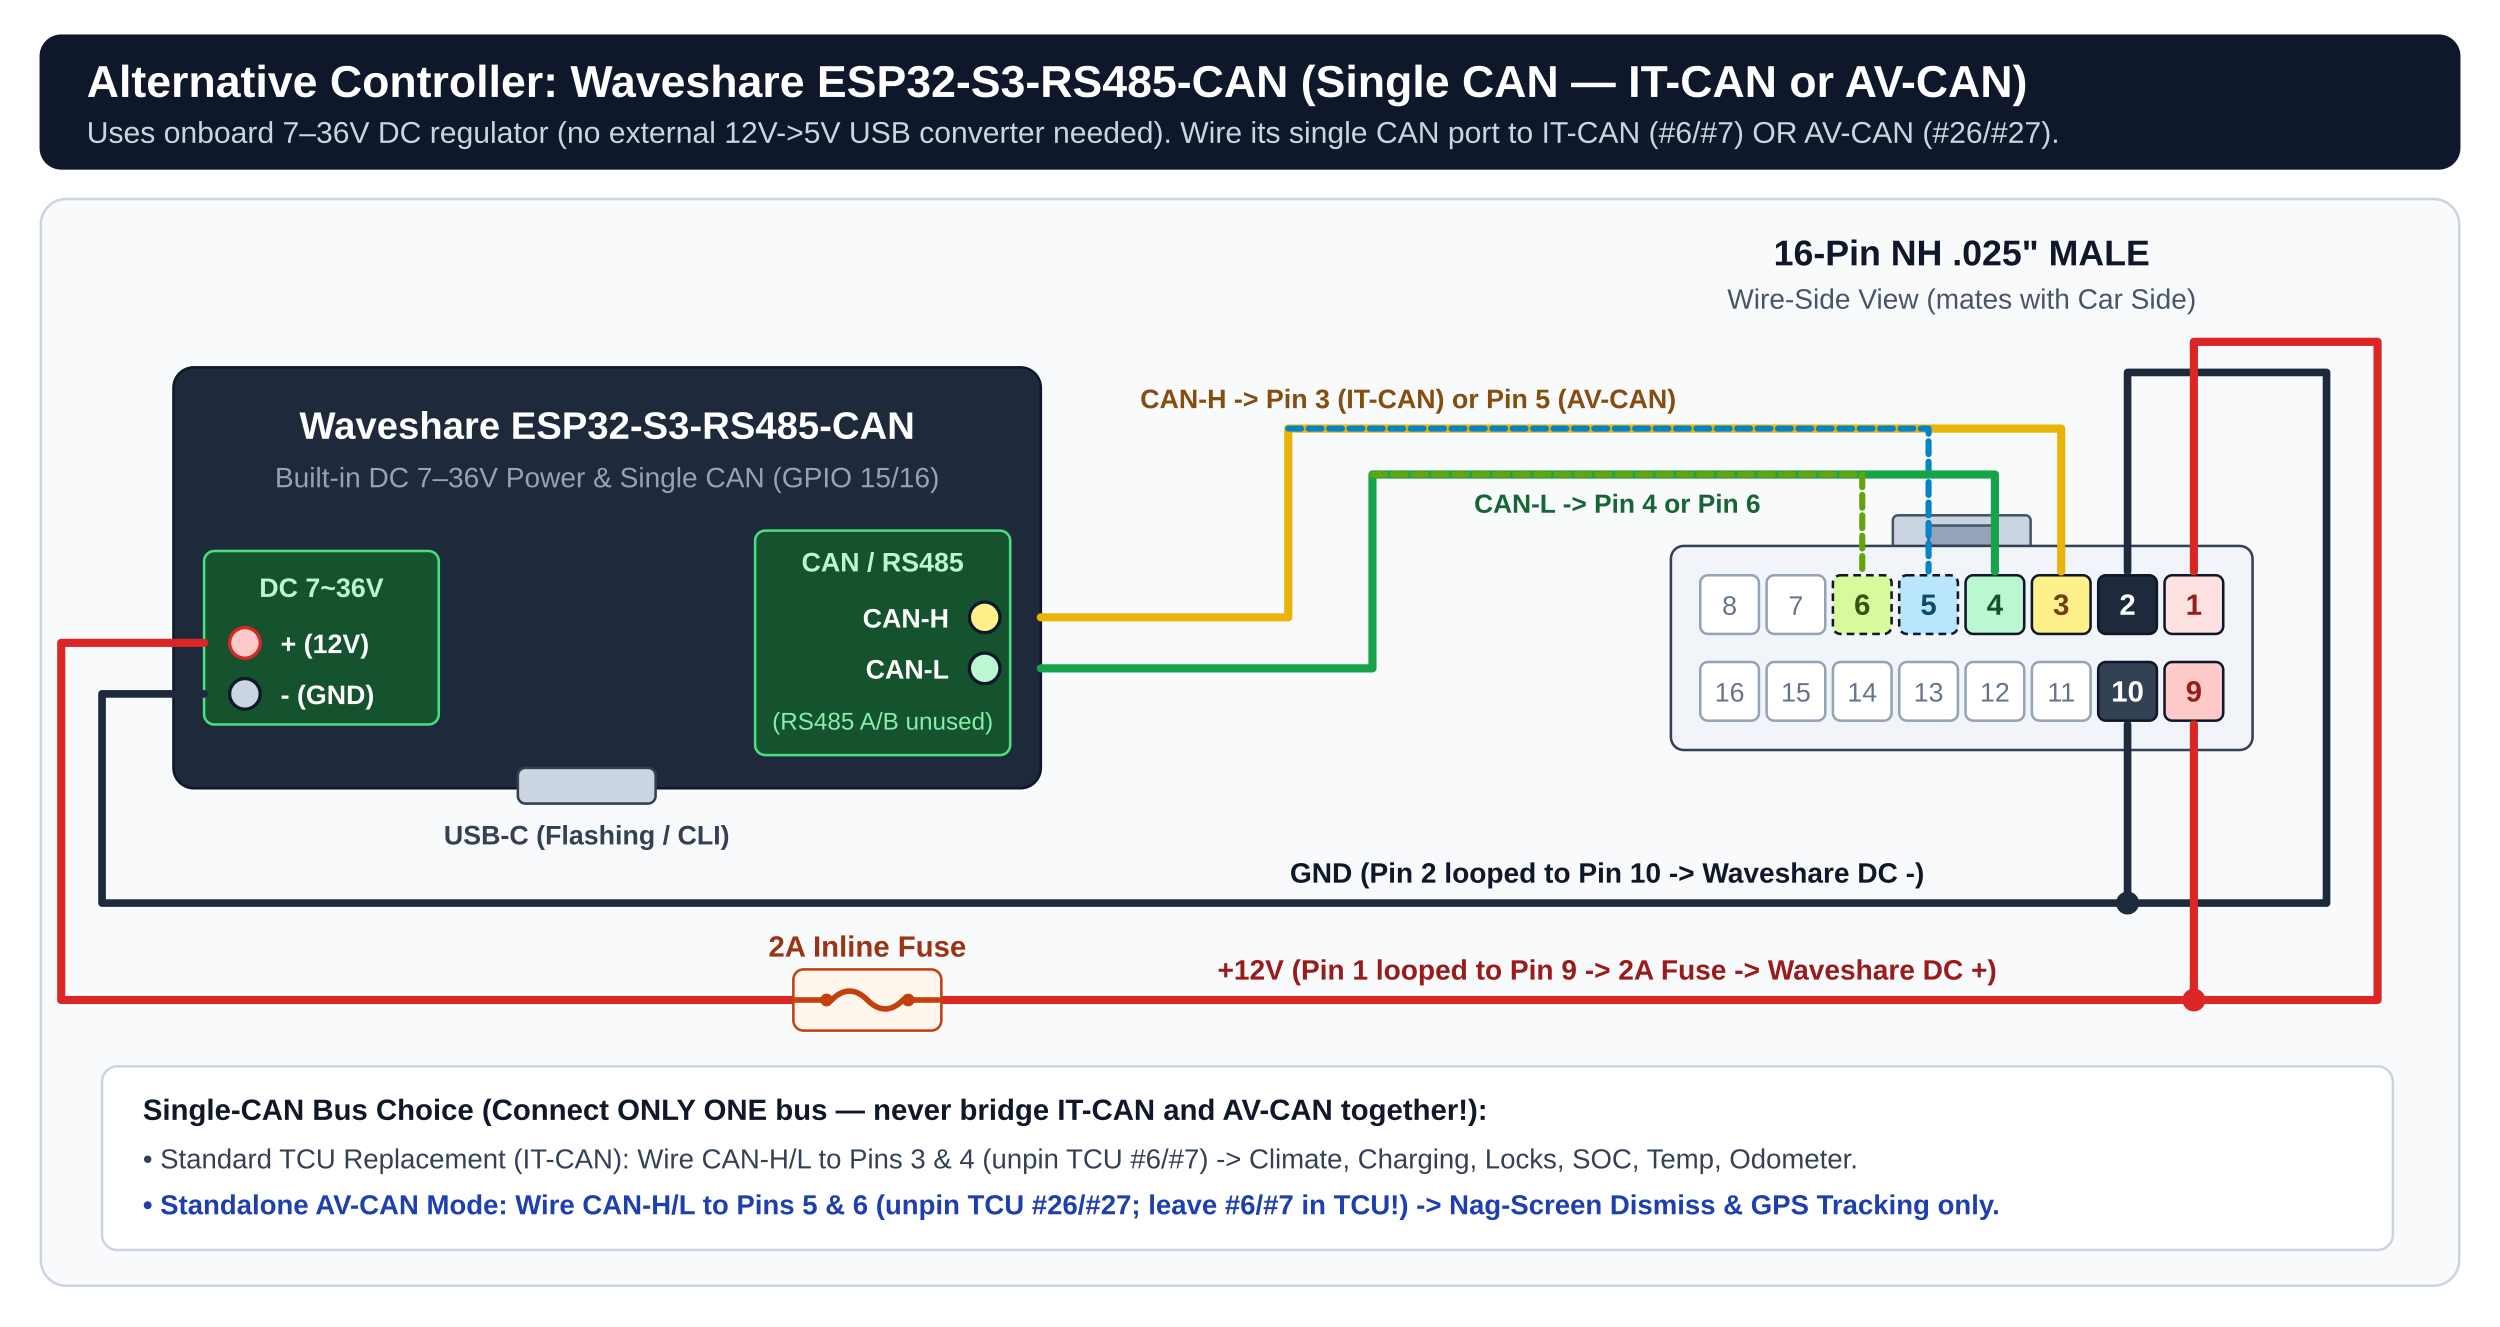
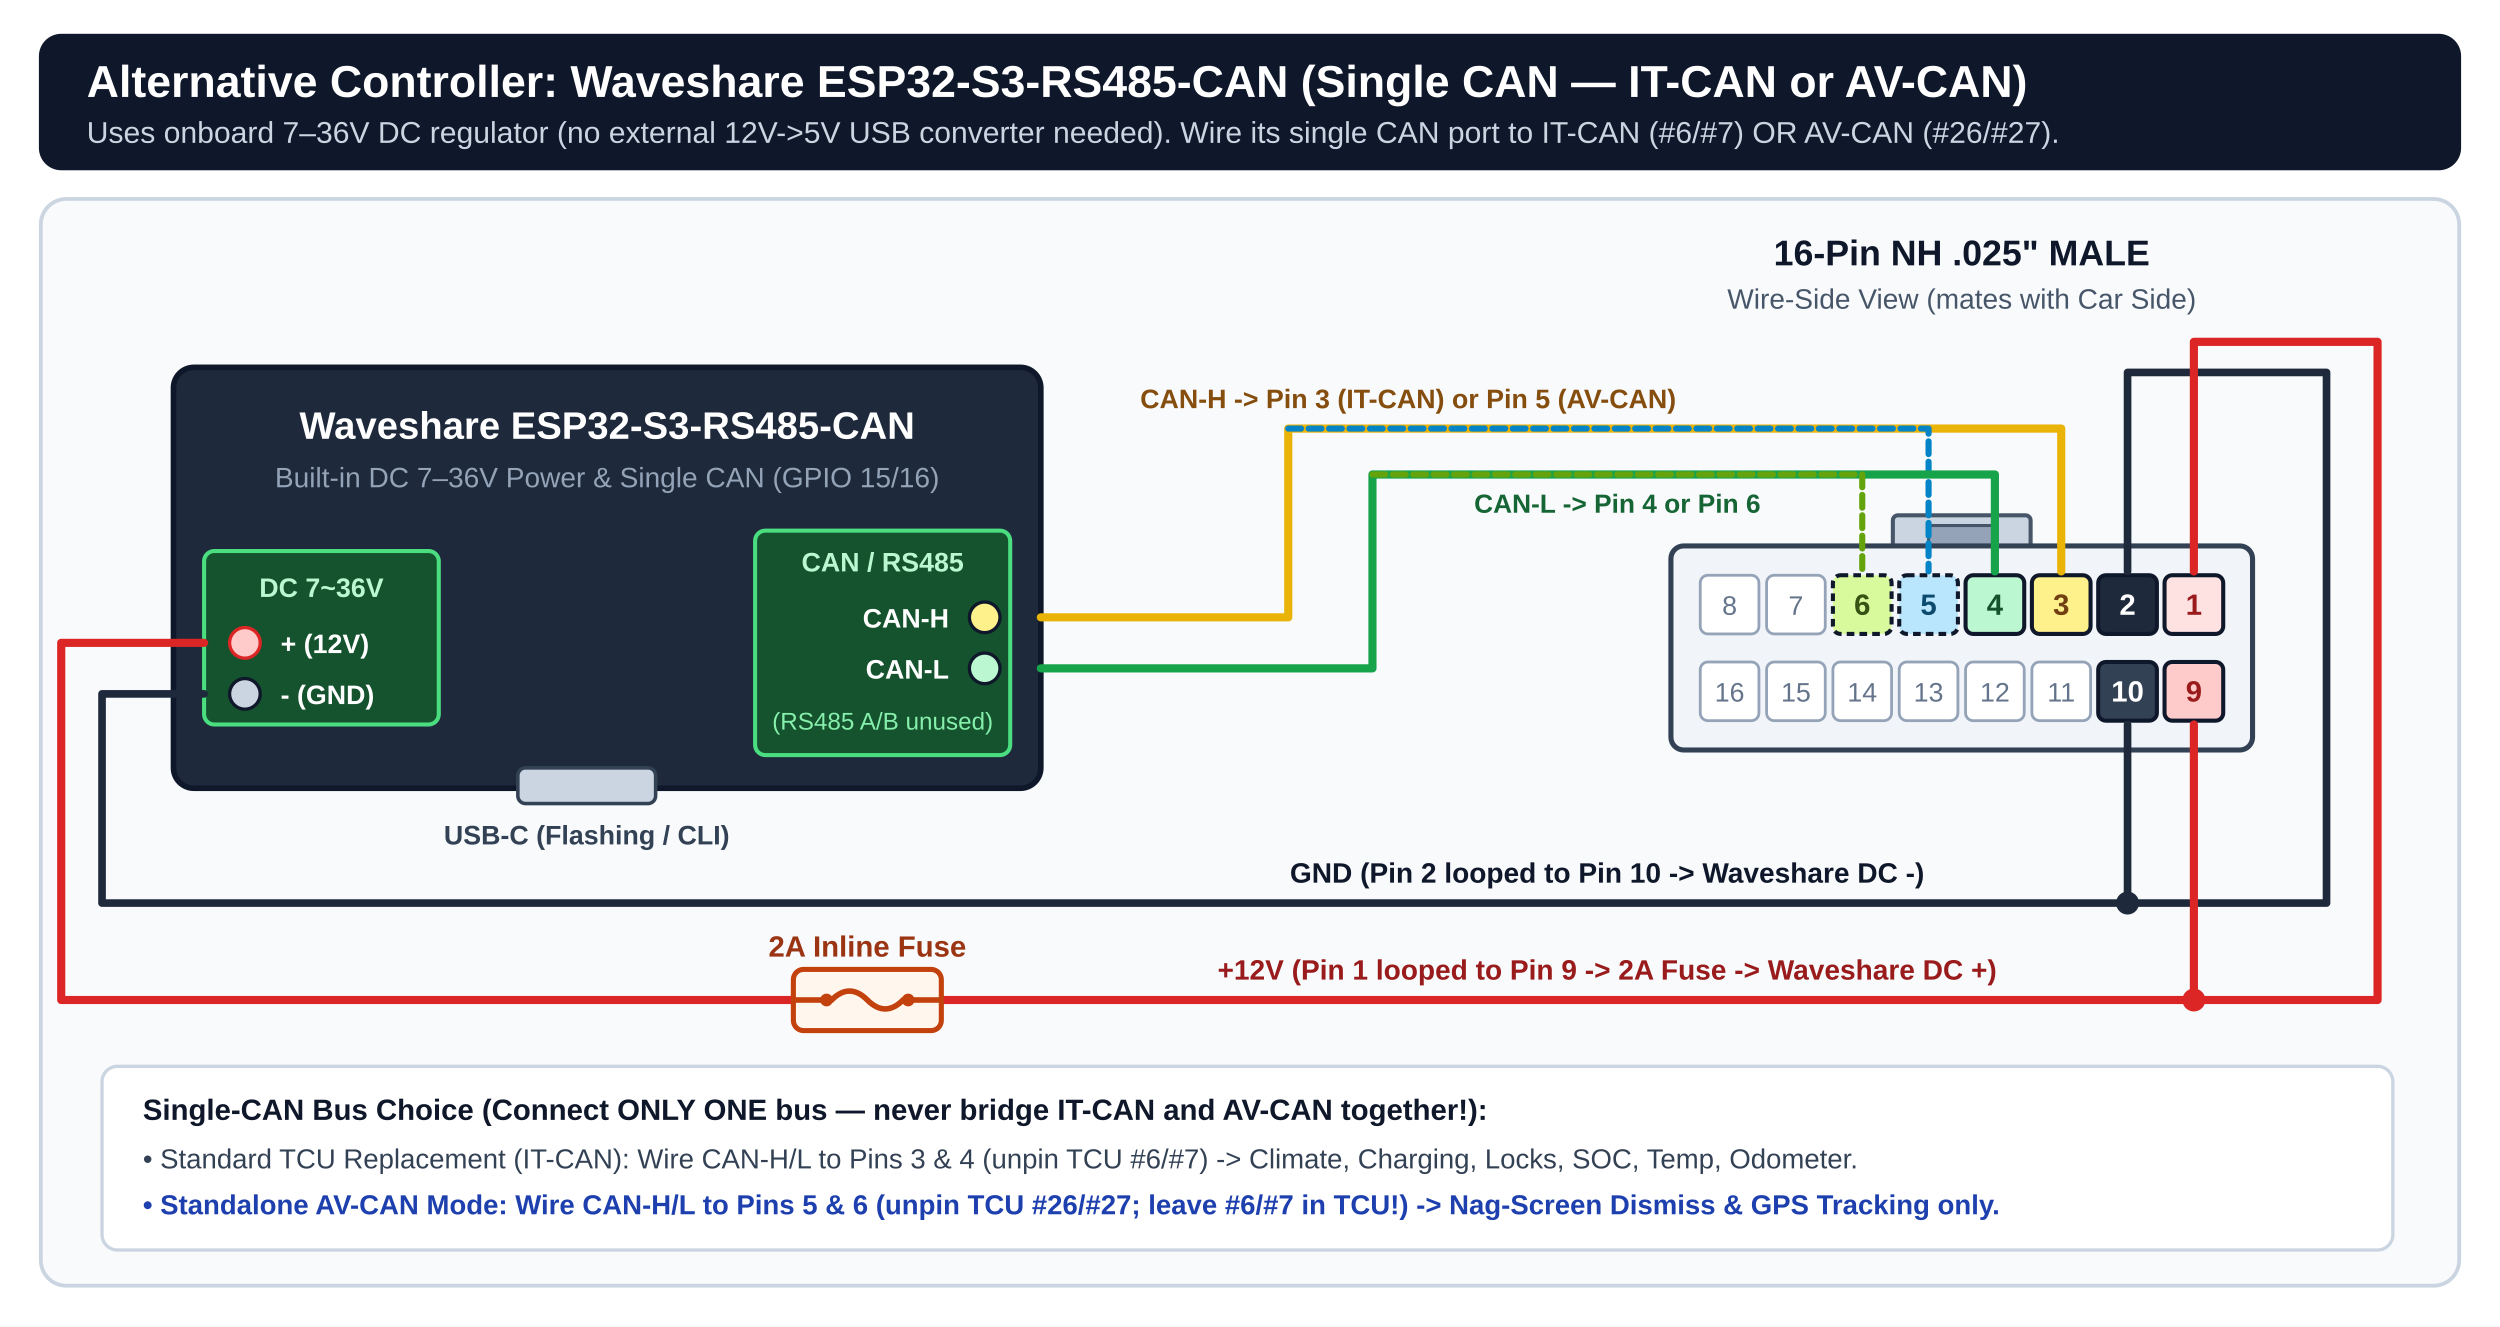
<svg xmlns="http://www.w3.org/2000/svg" viewBox="0 0 980 520" width="980" height="520">
  <rect x="0" y="0" width="980" height="520" fill="#ffffff" />
-   <rect x="16" y="14" width="948" height="52" rx="8" fill="#0f172a" stroke="#0f172a" stroke_width="1.5" />
+   <rect x="16" y="14" width="948" height="52" rx="8" fill="#0f172a" stroke="#0f172a" stroke-width="1.5" />
  <text x="34" y="38" font-family="Segoe UI, Arial, Helvetica, sans-serif" font-size="17.5" font-weight="bold" fill="#ffffff" text-anchor="start">Alternative Controller: Waveshare ESP32-S3-RS485-CAN (Single CAN — IT-CAN or AV-CAN)</text>
  <text x="34" y="56" font-family="Segoe UI, Arial, Helvetica, sans-serif" font-size="11.8" font-weight="normal" fill="#cbd5e1" text-anchor="start">Uses onboard 7–36V DC regulator (no external 12V-&gt;5V USB converter needed). Wire its single CAN port to IT-CAN (#6/#7) OR AV-CAN (#26/#27).</text>
-   <rect x="16" y="78" width="948" height="426" rx="10" fill="#f8fafc" stroke="#cbd5e1" stroke_width="1.5" />
-   <rect x="68" y="144" width="340" height="165" rx="8" fill="#1e293b" stroke="#0f172a" stroke_width="2.2" />
+   <rect x="16" y="78" width="948" height="426" rx="10" fill="#f8fafc" stroke="#cbd5e1" stroke-width="1.5" />
+   <rect x="68" y="144" width="340" height="165" rx="8" fill="#1e293b" stroke="#0f172a" stroke-width="2.2" />
  <text x="238.0" y="172" font-family="Segoe UI, Arial, Helvetica, sans-serif" font-size="15" font-weight="bold" fill="#ffffff" text-anchor="middle">Waveshare ESP32-S3-RS485-CAN</text>
  <text x="238.0" y="191" font-family="Segoe UI, Arial, Helvetica, sans-serif" font-size="11" font-weight="normal" fill="#94a3b8" text-anchor="middle">Built-in DC 7–36V Power &amp; Single CAN (GPIO 15/16)</text>
-   <rect x="80" y="216" width="92" height="68" rx="4" fill="#14532d" stroke="#4ade80" stroke_width="1.6" />
+   <rect x="80" y="216" width="92" height="68" rx="4" fill="#14532d" stroke="#4ade80" stroke-width="1.6" />
  <text x="126" y="234" font-family="Segoe UI, Arial, Helvetica, sans-serif" font-size="10.5" font-weight="bold" fill="#bbf7d0" text-anchor="middle">DC 7~36V</text>
  <circle cx="96" cy="252" r="6" fill="#fecaca" stroke="#dc2626" stroke-width="1.3" />
  <text x="110" y="256" font-family="Segoe UI, Arial, Helvetica, sans-serif" font-size="10.5" font-weight="bold" fill="#ffffff" text-anchor="start">+ (12V)</text>
  <circle cx="96" cy="272" r="6" fill="#cbd5e1" stroke="#0f172a" stroke-width="1.3" />
  <text x="110" y="276" font-family="Segoe UI, Arial, Helvetica, sans-serif" font-size="10.5" font-weight="bold" fill="#ffffff" text-anchor="start">- (GND)</text>
-   <rect x="203" y="301" width="54" height="14" rx="3" fill="#cbd5e1" stroke="#334155" stroke_width="1.4" />
+   <rect x="203" y="301" width="54" height="14" rx="3" fill="#cbd5e1" stroke="#334155" stroke-width="1.4" />
  <text x="230" y="331" font-family="Segoe UI, Arial, Helvetica, sans-serif" font-size="10.5" font-weight="bold" fill="#334155" text-anchor="middle">USB-C (Flashing / CLI)</text>
-   <rect x="296" y="208" width="100" height="88" rx="4" fill="#14532d" stroke="#4ade80" stroke_width="1.6" />
+   <rect x="296" y="208" width="100" height="88" rx="4" fill="#14532d" stroke="#4ade80" stroke-width="1.6" />
  <text x="346" y="224" font-family="Segoe UI, Arial, Helvetica, sans-serif" font-size="10.5" font-weight="bold" fill="#bbf7d0" text-anchor="middle">CAN / RS485</text>
  <text x="372" y="246" font-family="Segoe UI, Arial, Helvetica, sans-serif" font-size="10.5" font-weight="bold" fill="#ffffff" text-anchor="end">CAN-H</text>
  <circle cx="386" cy="242" r="6" fill="#fef08a" stroke="#0f172a" stroke-width="1.3" />
  <text x="372" y="266" font-family="Segoe UI, Arial, Helvetica, sans-serif" font-size="10.5" font-weight="bold" fill="#ffffff" text-anchor="end">CAN-L</text>
  <circle cx="386" cy="262" r="6" fill="#bbf7d0" stroke="#0f172a" stroke-width="1.3" />
  <text x="346" y="286" font-family="Segoe UI, Arial, Helvetica, sans-serif" font-size="9.5" font-weight="normal" fill="#86efac" text-anchor="middle">(RS485 A/B unused)</text>
  <text x="769" y="104" font-family="Segoe UI, Arial, Helvetica, sans-serif" font-size="14" font-weight="bold" fill="#0f172a" text-anchor="middle">16-Pin NH .025" MALE</text>
  <text x="769" y="121" font-family="Segoe UI, Arial, Helvetica, sans-serif" font-size="11" font-weight="normal" fill="#475569" text-anchor="middle">Wire-Side View (mates with Car Side)</text>
-   <rect x="742.0" y="202" width="54" height="14" rx="2" fill="#cbd5e1" stroke="#475569" stroke_width="1.6" />
-   <rect x="756.0" y="206" width="26" height="8" rx="1" fill="#94a3b8" stroke="#475569" stroke_width="1.2" />
-   <rect x="655" y="214" width="228" height="80" rx="5" fill="#f1f5f9" stroke="#334155" stroke_width="2.0" />
-   <rect x="666.5" y="225.5" width="23" height="23" rx="3" fill="#ffffff" stroke="#94a3b8" stroke_width="1.1" />
+   <rect x="742.0" y="202" width="54" height="14" rx="2" fill="#cbd5e1" stroke="#475569" stroke-width="1.6" />
+   <rect x="756.0" y="206" width="26" height="8" rx="1" fill="#94a3b8" stroke="#475569" stroke-width="1.2" />
+   <rect x="655" y="214" width="228" height="80" rx="5" fill="#f1f5f9" stroke="#334155" stroke-width="2.0" />
+   <rect x="666.5" y="225.5" width="23" height="23" rx="3" fill="#ffffff" stroke="#94a3b8" stroke-width="1.1" />
  <text x="678.0" y="241.0" font-family="Segoe UI, Arial, Helvetica, sans-serif" font-size="10.5" font-weight="normal" fill="#64748b" text-anchor="middle">8</text>
-   <rect x="692.5" y="225.5" width="23" height="23" rx="3" fill="#ffffff" stroke="#94a3b8" stroke_width="1.1" />
+   <rect x="692.5" y="225.5" width="23" height="23" rx="3" fill="#ffffff" stroke="#94a3b8" stroke-width="1.1" />
  <text x="704.0" y="241.0" font-family="Segoe UI, Arial, Helvetica, sans-serif" font-size="10.5" font-weight="normal" fill="#64748b" text-anchor="middle">7</text>
-   <rect x="718.5" y="225.5" width="23" height="23" rx="3" fill="#d9f99d" stroke="#0f172a" stroke_width="1.6" stroke-dasharray="3,2" />
+   <rect x="718.5" y="225.5" width="23" height="23" rx="3" fill="#d9f99d" stroke="#0f172a" stroke-width="1.6" stroke-dasharray="3,2" />
  <text x="730.0" y="241.0" font-family="Segoe UI, Arial, Helvetica, sans-serif" font-size="11.5" font-weight="bold" fill="#365314" text-anchor="middle">6</text>
-   <rect x="744.5" y="225.5" width="23" height="23" rx="3" fill="#bae6fd" stroke="#0f172a" stroke_width="1.6" stroke-dasharray="3,2" />
+   <rect x="744.5" y="225.5" width="23" height="23" rx="3" fill="#bae6fd" stroke="#0f172a" stroke-width="1.6" stroke-dasharray="3,2" />
  <text x="756.0" y="241.0" font-family="Segoe UI, Arial, Helvetica, sans-serif" font-size="11.5" font-weight="bold" fill="#0c4a6e" text-anchor="middle">5</text>
-   <rect x="770.5" y="225.5" width="23" height="23" rx="3" fill="#bbf7d0" stroke="#0f172a" stroke_width="1.6" />
+   <rect x="770.5" y="225.5" width="23" height="23" rx="3" fill="#bbf7d0" stroke="#0f172a" stroke-width="1.6" />
  <text x="782.0" y="241.0" font-family="Segoe UI, Arial, Helvetica, sans-serif" font-size="11.5" font-weight="bold" fill="#14532d" text-anchor="middle">4</text>
-   <rect x="796.5" y="225.5" width="23" height="23" rx="3" fill="#fef08a" stroke="#0f172a" stroke_width="1.6" />
+   <rect x="796.5" y="225.5" width="23" height="23" rx="3" fill="#fef08a" stroke="#0f172a" stroke-width="1.6" />
  <text x="808.0" y="241.0" font-family="Segoe UI, Arial, Helvetica, sans-serif" font-size="11.5" font-weight="bold" fill="#713f12" text-anchor="middle">3</text>
-   <rect x="822.5" y="225.5" width="23" height="23" rx="3" fill="#1e293b" stroke="#0f172a" stroke_width="1.6" />
+   <rect x="822.5" y="225.5" width="23" height="23" rx="3" fill="#1e293b" stroke="#0f172a" stroke-width="1.6" />
  <text x="834.0" y="241.0" font-family="Segoe UI, Arial, Helvetica, sans-serif" font-size="11.5" font-weight="bold" fill="#ffffff" text-anchor="middle">2</text>
-   <rect x="848.5" y="225.5" width="23" height="23" rx="3" fill="#fee2e2" stroke="#0f172a" stroke_width="1.6" />
+   <rect x="848.5" y="225.5" width="23" height="23" rx="3" fill="#fee2e2" stroke="#0f172a" stroke-width="1.6" />
  <text x="860.0" y="241.0" font-family="Segoe UI, Arial, Helvetica, sans-serif" font-size="11.5" font-weight="bold" fill="#991b1b" text-anchor="middle">1</text>
-   <rect x="666.5" y="259.5" width="23" height="23" rx="3" fill="#ffffff" stroke="#94a3b8" stroke_width="1.1" />
+   <rect x="666.5" y="259.5" width="23" height="23" rx="3" fill="#ffffff" stroke="#94a3b8" stroke-width="1.1" />
  <text x="678.0" y="275.0" font-family="Segoe UI, Arial, Helvetica, sans-serif" font-size="10.5" font-weight="normal" fill="#64748b" text-anchor="middle">16</text>
-   <rect x="692.5" y="259.5" width="23" height="23" rx="3" fill="#ffffff" stroke="#94a3b8" stroke_width="1.1" />
+   <rect x="692.5" y="259.5" width="23" height="23" rx="3" fill="#ffffff" stroke="#94a3b8" stroke-width="1.1" />
  <text x="704.0" y="275.0" font-family="Segoe UI, Arial, Helvetica, sans-serif" font-size="10.5" font-weight="normal" fill="#64748b" text-anchor="middle">15</text>
-   <rect x="718.5" y="259.5" width="23" height="23" rx="3" fill="#ffffff" stroke="#94a3b8" stroke_width="1.1" />
+   <rect x="718.5" y="259.5" width="23" height="23" rx="3" fill="#ffffff" stroke="#94a3b8" stroke-width="1.1" />
  <text x="730.0" y="275.0" font-family="Segoe UI, Arial, Helvetica, sans-serif" font-size="10.5" font-weight="normal" fill="#64748b" text-anchor="middle">14</text>
-   <rect x="744.5" y="259.5" width="23" height="23" rx="3" fill="#ffffff" stroke="#94a3b8" stroke_width="1.1" />
+   <rect x="744.5" y="259.5" width="23" height="23" rx="3" fill="#ffffff" stroke="#94a3b8" stroke-width="1.1" />
  <text x="756.0" y="275.0" font-family="Segoe UI, Arial, Helvetica, sans-serif" font-size="10.5" font-weight="normal" fill="#64748b" text-anchor="middle">13</text>
-   <rect x="770.5" y="259.5" width="23" height="23" rx="3" fill="#ffffff" stroke="#94a3b8" stroke_width="1.1" />
+   <rect x="770.5" y="259.5" width="23" height="23" rx="3" fill="#ffffff" stroke="#94a3b8" stroke-width="1.1" />
  <text x="782.0" y="275.0" font-family="Segoe UI, Arial, Helvetica, sans-serif" font-size="10.5" font-weight="normal" fill="#64748b" text-anchor="middle">12</text>
-   <rect x="796.5" y="259.5" width="23" height="23" rx="3" fill="#ffffff" stroke="#94a3b8" stroke_width="1.1" />
+   <rect x="796.5" y="259.5" width="23" height="23" rx="3" fill="#ffffff" stroke="#94a3b8" stroke-width="1.1" />
  <text x="808.0" y="275.0" font-family="Segoe UI, Arial, Helvetica, sans-serif" font-size="10.5" font-weight="normal" fill="#64748b" text-anchor="middle">11</text>
-   <rect x="822.5" y="259.5" width="23" height="23" rx="3" fill="#334155" stroke="#0f172a" stroke_width="1.6" />
+   <rect x="822.5" y="259.5" width="23" height="23" rx="3" fill="#334155" stroke="#0f172a" stroke-width="1.6" />
  <text x="834.0" y="275.0" font-family="Segoe UI, Arial, Helvetica, sans-serif" font-size="11.5" font-weight="bold" fill="#ffffff" text-anchor="middle">10</text>
-   <rect x="848.5" y="259.5" width="23" height="23" rx="3" fill="#fecaca" stroke="#0f172a" stroke_width="1.6" />
+   <rect x="848.5" y="259.5" width="23" height="23" rx="3" fill="#fecaca" stroke="#0f172a" stroke-width="1.6" />
  <text x="860.0" y="275.0" font-family="Segoe UI, Arial, Helvetica, sans-serif" font-size="11.5" font-weight="bold" fill="#991b1b" text-anchor="middle">9</text>
  <polyline points="408,242 505,242 505,168 808.0,168 808.0,224.0" fill="none" stroke="#eab308" stroke-width="3.2" stroke-linecap="round" stroke-linejoin="round" />
  <polyline points="505,168 756.0,168 756.0,224.0" fill="none" stroke="#0284c7" stroke-width="2.4" stroke-linecap="round" stroke-linejoin="round" stroke-dasharray="5,3" />
  <text x="552" y="160" font-family="Segoe UI, Arial, Helvetica, sans-serif" font-size="10.5" font-weight="bold" fill="#854d0e" text-anchor="middle">CAN-H -&gt; Pin 3 (IT-CAN) or Pin 5 (AV-CAN)</text>
  <polyline points="408,262 538,262 538,186 782.0,186 782.0,224.0" fill="none" stroke="#16a34a" stroke-width="3.2" stroke-linecap="round" stroke-linejoin="round" />
  <polyline points="538,186 730.0,186 730.0,224.0" fill="none" stroke="#65a30d" stroke-width="2.4" stroke-linecap="round" stroke-linejoin="round" stroke-dasharray="5,3" />
  <text x="634" y="201" font-family="Segoe UI, Arial, Helvetica, sans-serif" font-size="10.3" font-weight="bold" fill="#166534" text-anchor="middle">CAN-L -&gt; Pin 4 or Pin 6</text>
  <polyline points="834.0,224.0 834.0,146 912,146 912,354 40,354 40,272 80,272" fill="none" stroke="#1e293b" stroke-width="3.0" stroke-linecap="round" stroke-linejoin="round" />
  <polyline points="834.0,284.0 834.0,354" fill="none" stroke="#1e293b" stroke-width="3.0" stroke-linecap="round" stroke-linejoin="round" />
  <circle cx="834.0" cy="354" r="4.5" fill="#1e293b" stroke="none" stroke-width="1.5" />
  <text x="630" y="346" font-family="Segoe UI, Arial, Helvetica, sans-serif" font-size="11" font-weight="bold" fill="#0f172a" text-anchor="middle">GND (Pin 2 looped to Pin 10 -&gt; Waveshare DC -)</text>
  <polyline points="860.0,224.0 860.0,134 932,134 932,392 369,392" fill="none" stroke="#dc2626" stroke-width="3.2" stroke-linecap="round" stroke-linejoin="round" />
  <polyline points="860.0,284.0 860.0,392" fill="none" stroke="#dc2626" stroke-width="3.2" stroke-linecap="round" stroke-linejoin="round" />
  <circle cx="860.0" cy="392" r="4.5" fill="#dc2626" stroke="none" stroke-width="1.5" />
  <polyline points="311,392 24,392 24,252 80,252" fill="none" stroke="#dc2626" stroke-width="3.2" stroke-linecap="round" stroke-linejoin="round" />
-   <rect x="311.0" y="380.0" width="58" height="24" rx="4" fill="#fff7ed" stroke="#c2410c" stroke_width="2.0" />
+   <rect x="311.0" y="380.0" width="58" height="24" rx="4" fill="#fff7ed" stroke="#c2410c" stroke-width="2.0" />
  <path d="M 311.0 392 L 326 392 Q 333 385, 340 392 T 354 392 L 369.0 392" fill="none" stroke="#c2410c" stroke-width="2.2" />
  <circle cx="324" cy="392" r="2.5" fill="#c2410c" stroke="none" stroke-width="1.5" />
  <circle cx="356" cy="392" r="2.5" fill="#c2410c" stroke="none" stroke-width="1.5" />
  <text x="340" y="375" font-family="Segoe UI, Arial, Helvetica, sans-serif" font-size="11.5" font-weight="bold" fill="#9a3412" text-anchor="middle">2A Inline Fuse</text>
  <text x="630" y="384" font-family="Segoe UI, Arial, Helvetica, sans-serif" font-size="11" font-weight="bold" fill="#991b1b" text-anchor="middle">+12V (Pin 1 looped to Pin 9 -&gt; 2A Fuse -&gt; Waveshare DC +)</text>
-   <rect x="40" y="418" width="898" height="72" rx="6" fill="#ffffff" stroke="#cbd5e1" stroke_width="1.3" />
+   <rect x="40" y="418" width="898" height="72" rx="6" fill="#ffffff" stroke="#cbd5e1" stroke-width="1.3" />
  <text x="56" y="439" font-family="Segoe UI, Arial, Helvetica, sans-serif" font-size="11.5" font-weight="bold" fill="#0f172a" text-anchor="start">Single-CAN Bus Choice (Connect ONLY ONE bus — never bridge IT-CAN and AV-CAN together!):</text>
  <text x="56" y="458" font-family="Segoe UI, Arial, Helvetica, sans-serif" font-size="10.8" font-weight="normal" fill="#334155" text-anchor="start">• Standard TCU Replacement (IT-CAN): Wire CAN-H/L to Pins 3 &amp; 4 (unpin TCU #6/#7) -&gt; Climate, Charging, Locks, SOC, Temp, Odometer.</text>
  <text x="56" y="476" font-family="Segoe UI, Arial, Helvetica, sans-serif" font-size="10.8" font-weight="bold" fill="#1e40af" text-anchor="start">• Standalone AV-CAN Mode: Wire CAN-H/L to Pins 5 &amp; 6 (unpin TCU #26/#27; leave #6/#7 in TCU!) -&gt; Nag-Screen Dismiss &amp; GPS Tracking only.</text>
</svg>
